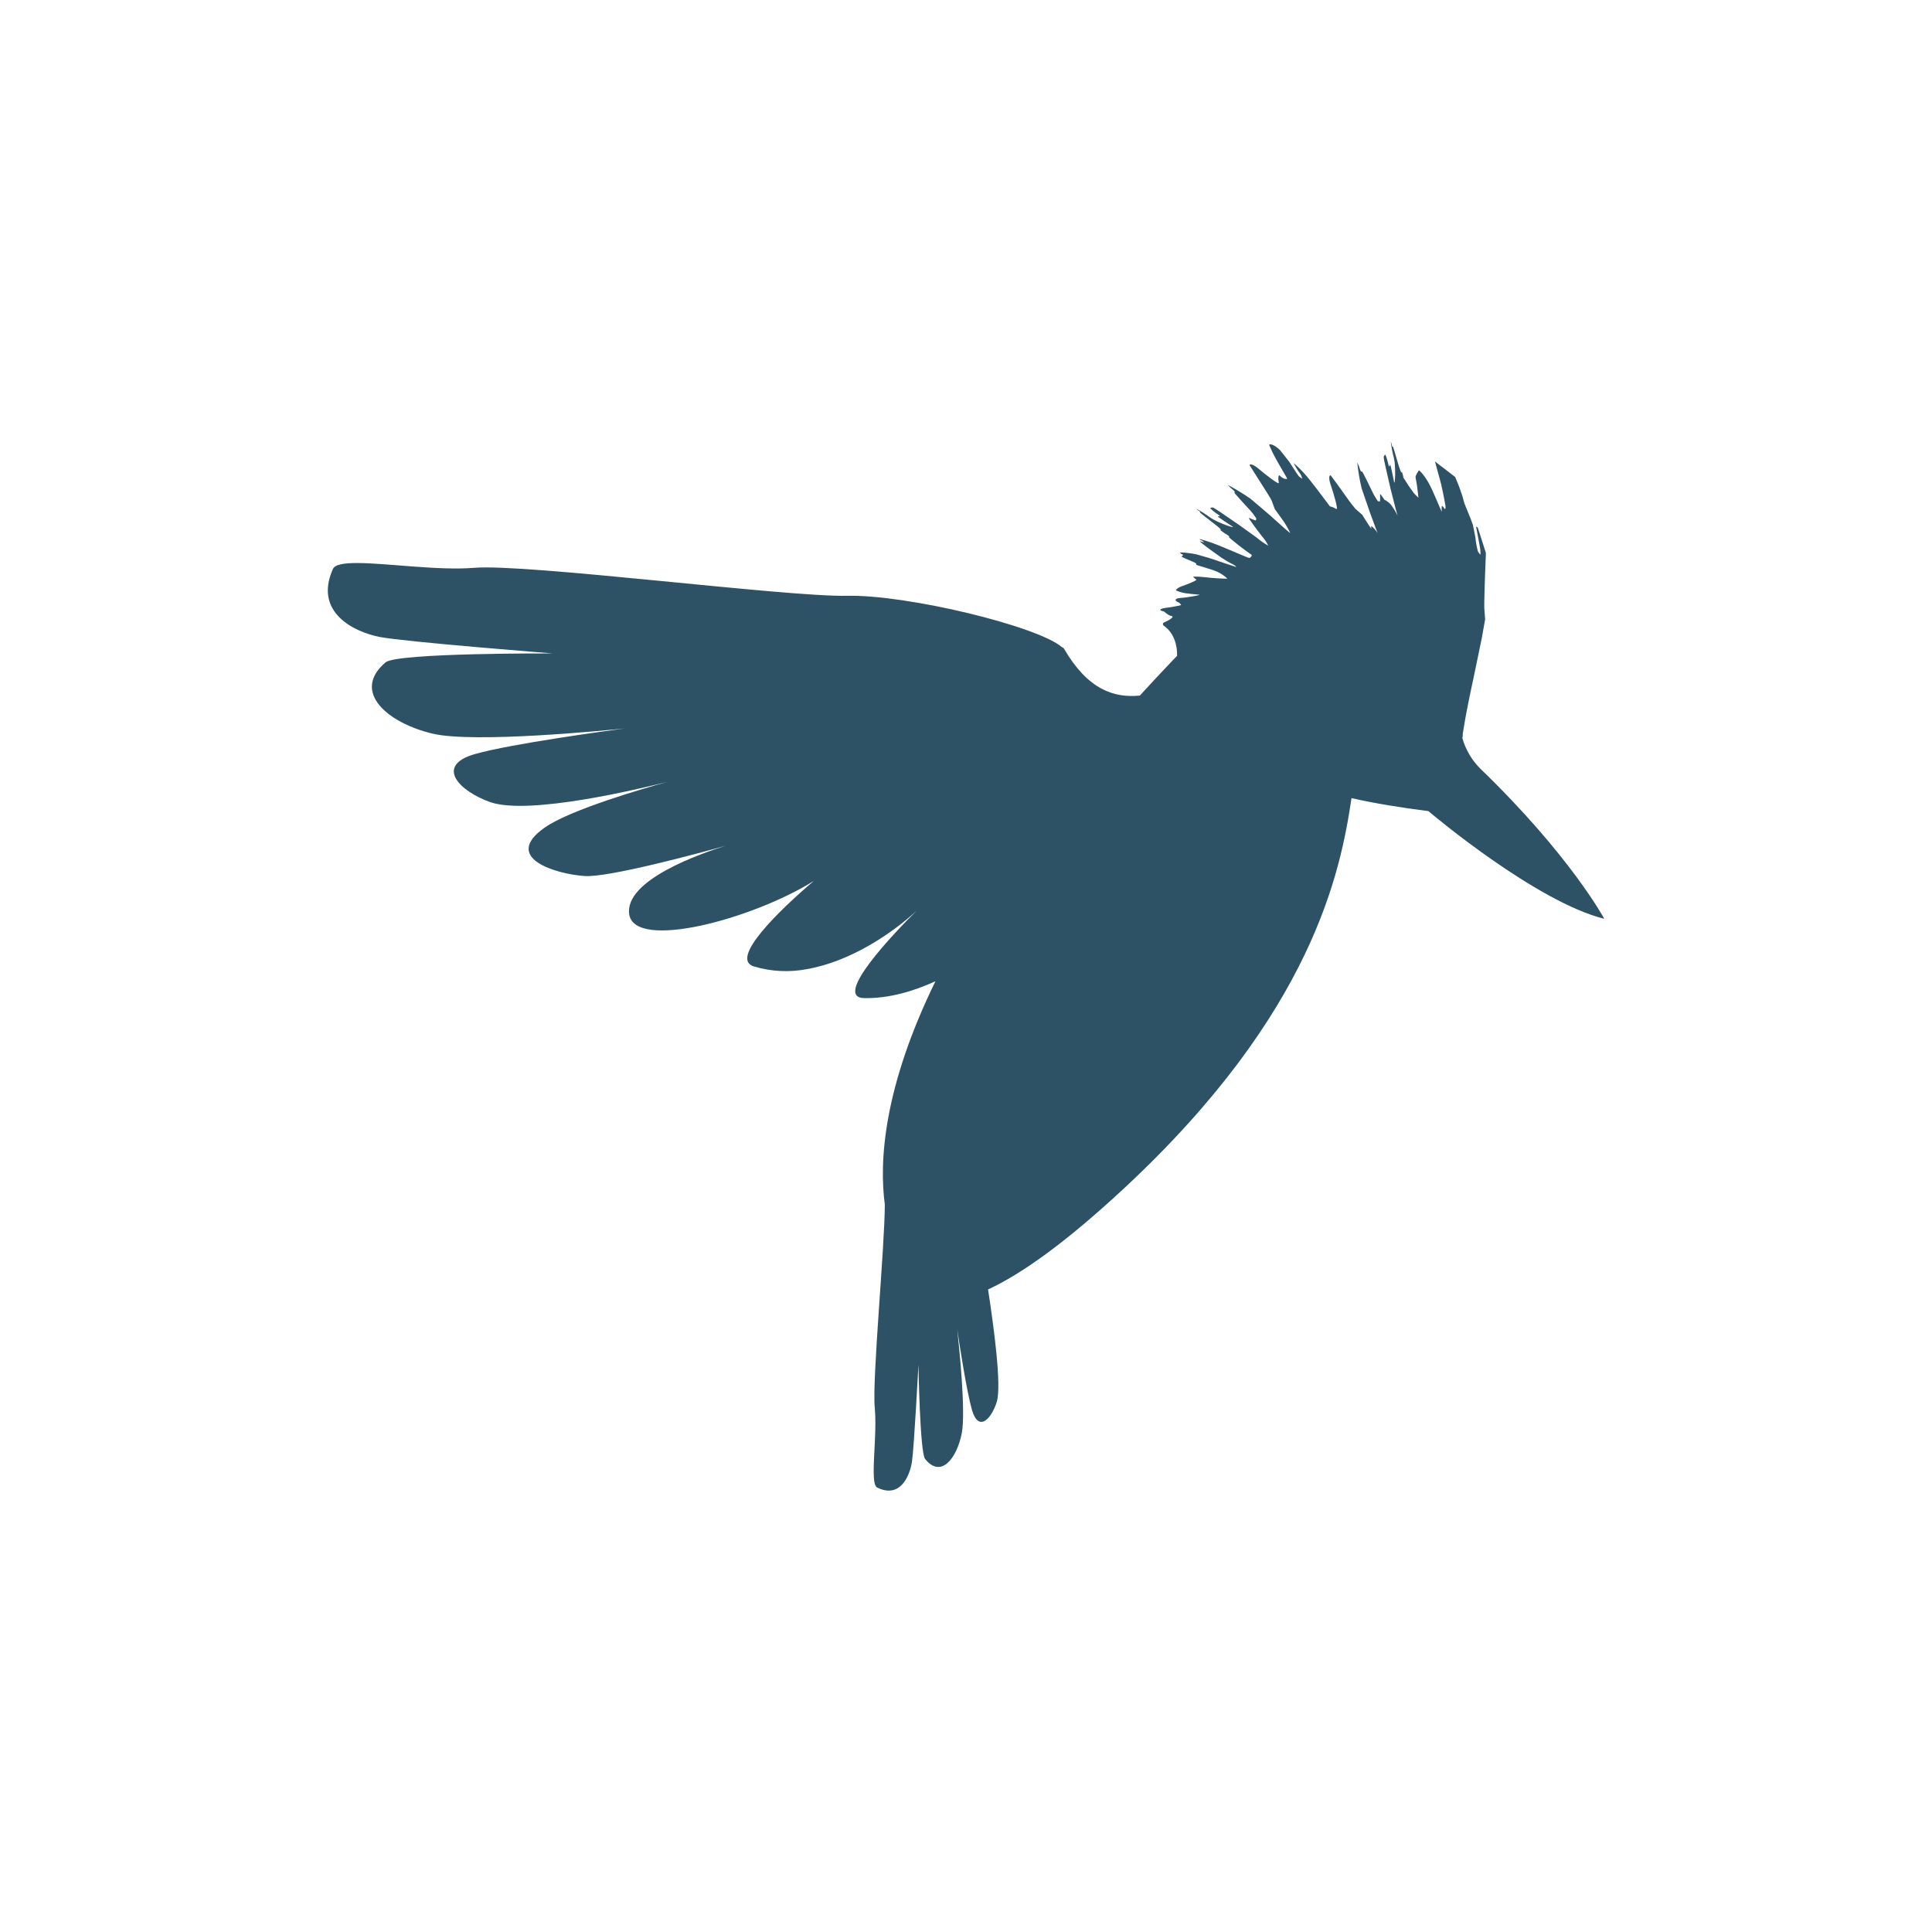
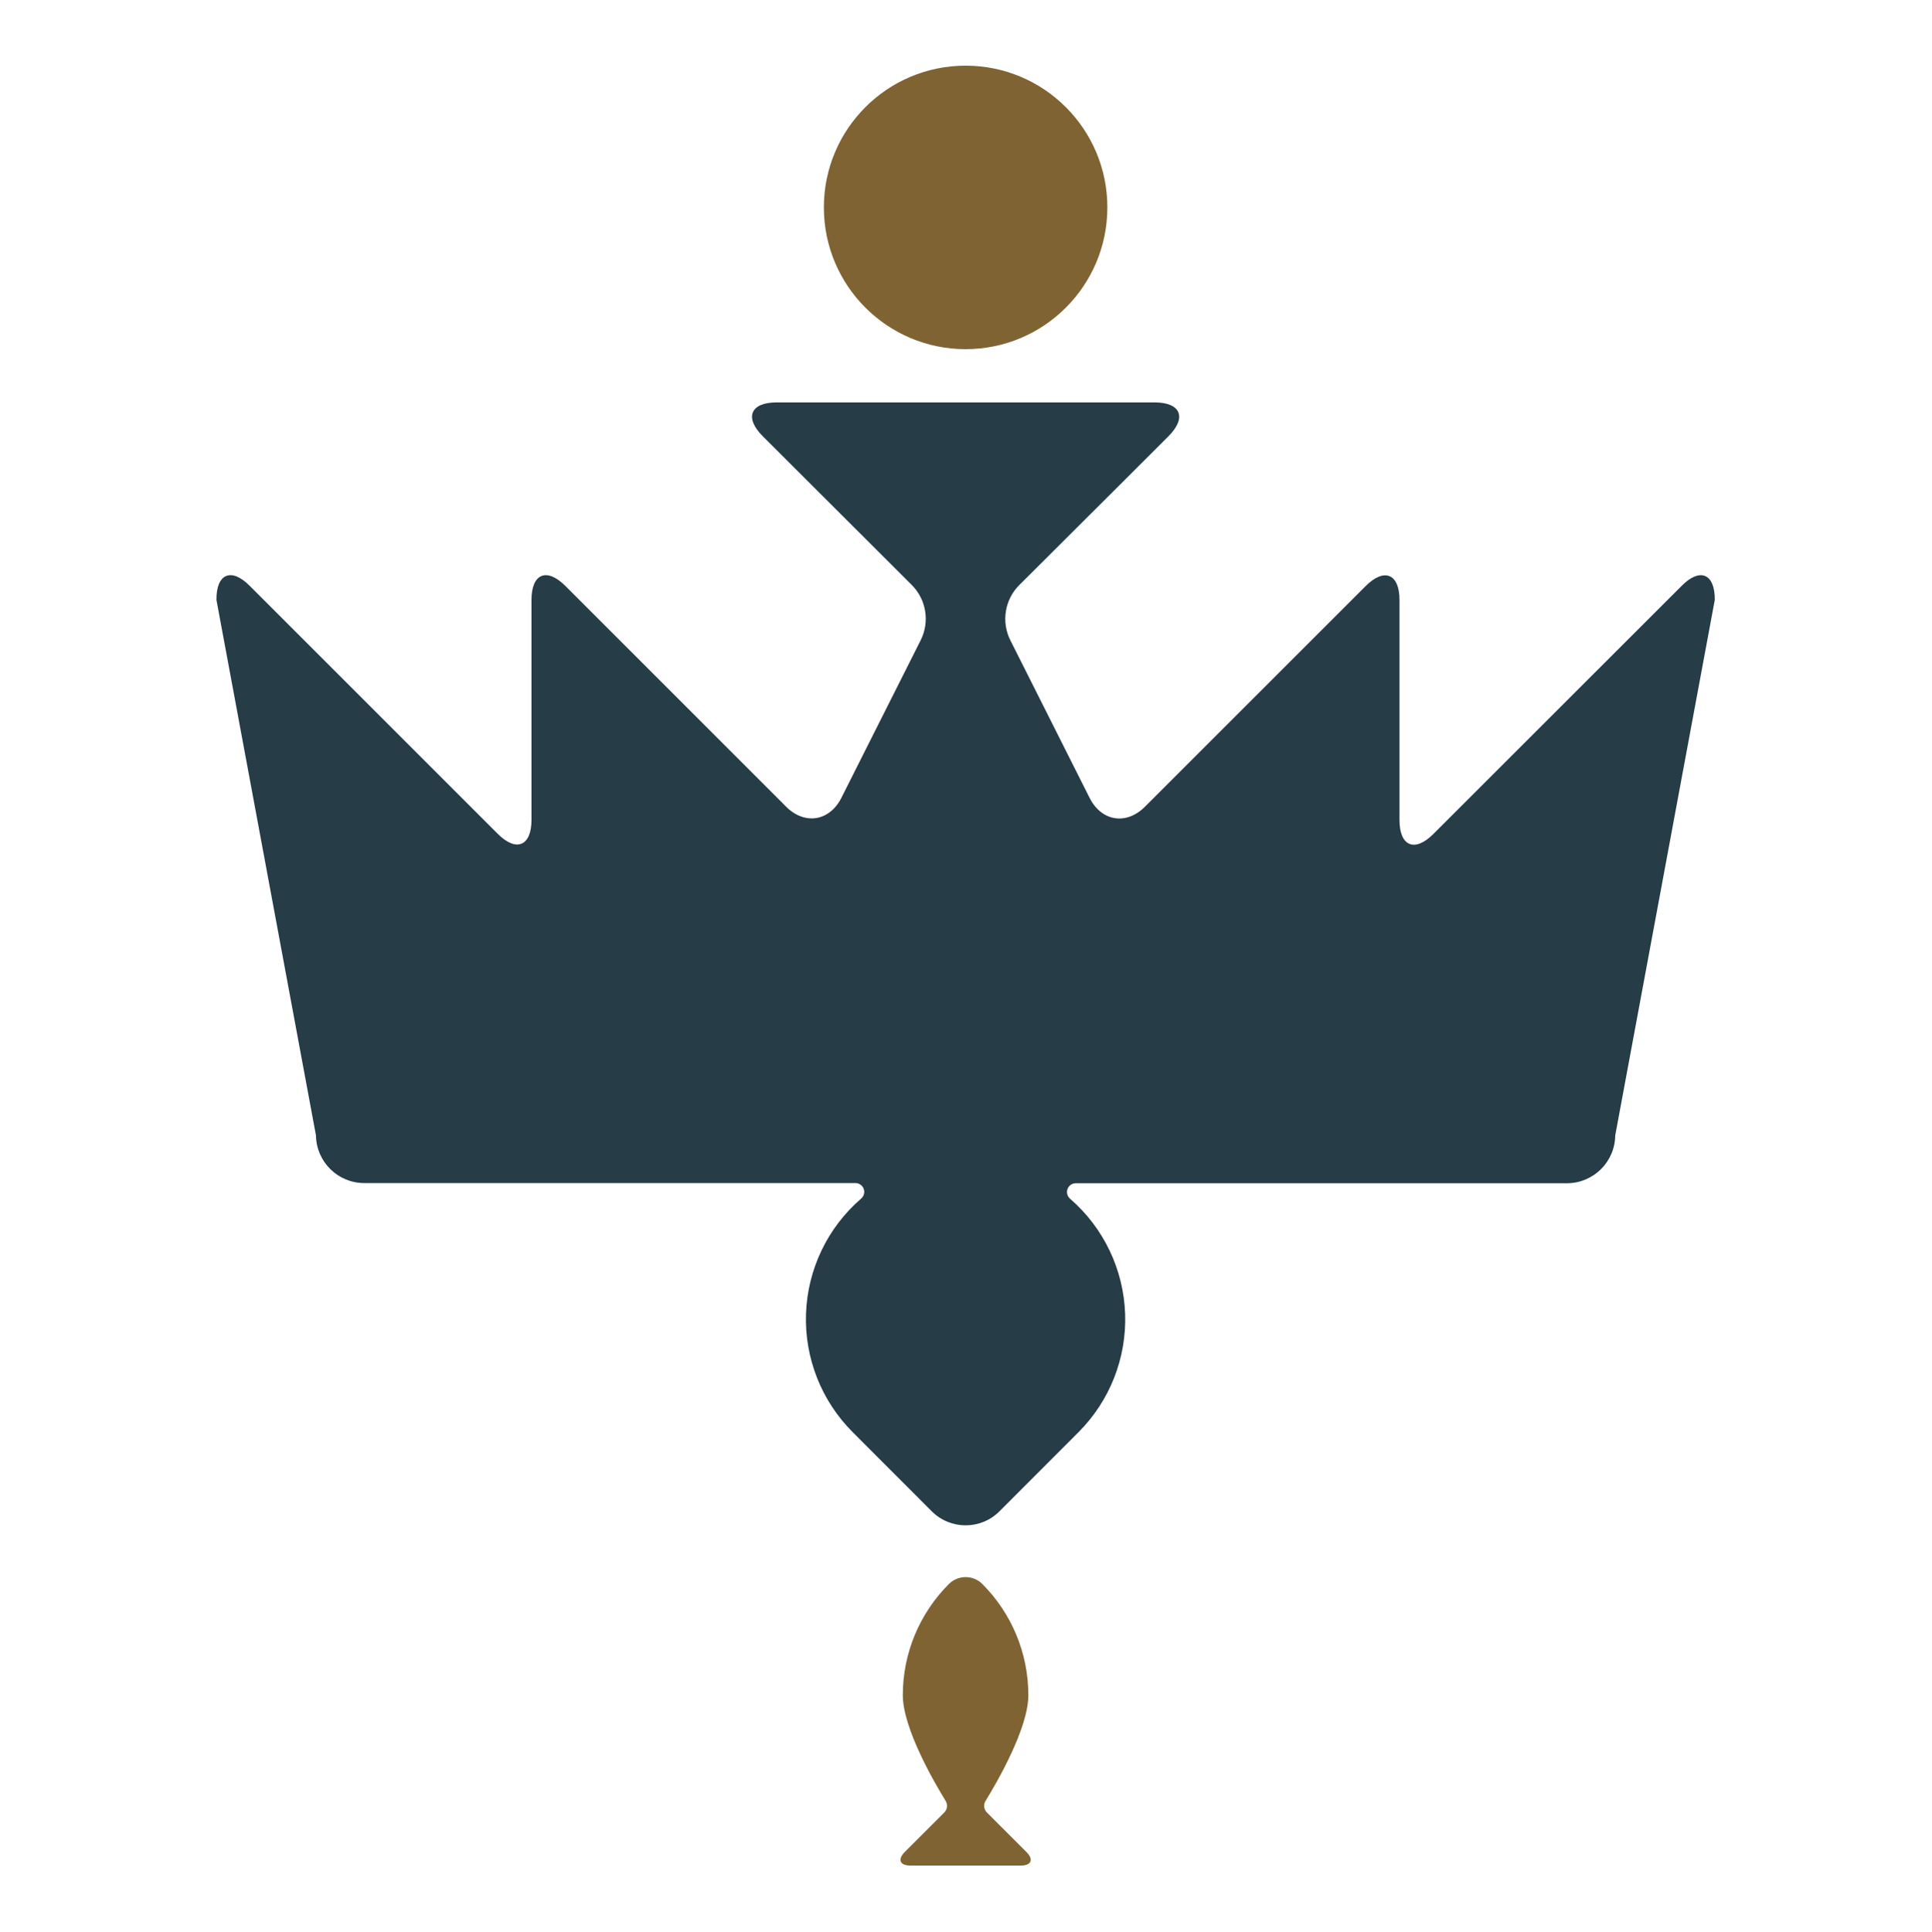
- <svg xmlns="http://www.w3.org/2000/svg" viewBox="0 0 500 500">
+ <svg xmlns="http://www.w3.org/2000/svg" id="Layer_1" data-name="Layer 1" viewBox="0 0 580 580">
  <defs>
-     <style>.a{fill:#2d5266;fill-rule:evenodd;}</style>
+     <style>.cls-1{fill:#7f6333}</style>
  </defs>
-   <path class="a" d="M415.19,237.79c-17.6-4.38-44.54-27.06-44.54-27.06l-1-.82c-7.3-.92-13.9-2-19.88-3.36-2.84,19.08-10,55.46-58.66,100.8-15.56,14.5-27,22.48-35.4,26.36,1.54,10,3.5,24.8,2.28,29-1.38,4.54-4.76,8.08-6.46,2.14-1.38-4.84-3.2-16.78-3.8-20.82.52,4.86,2.24,21.3,1.18,26.86-1.28,6.58-5.42,11.82-9.5,6.68-1.34-1.74-1.72-24.4-1.72-24.4s-1.12,21.52-1.68,25.16-3.06,9.6-9,6.64c-.7-.34-.9-2-.9-4.26,0-4.42.76-11.36.28-16.34-.72-7.26,2.58-41.58,2.6-52.62-1.48-11.12-.4-30.18,13.1-57.8-5.78,2.64-12.08,4.46-18.34,4.36-8.5,0,7.66-16.88,13.52-22.66-6.16,5.72-17,13.16-28.44,15.16a28.86,28.86,0,0,1-13.68-.68c-6.56-1.92,6.62-14.62,15.48-22.16-15.78,9.88-46.26,18.08-47.78,8.7-1.38-8.92,18.66-15.82,24.9-17.78-6.8,1.9-30.5,8.32-36.54,7.82-7.18-.5-21.52-4.64-10.2-12.56,6.62-4.64,25.9-10.2,31.76-11.82-7.3,1.84-35.68,8.68-45.78,5.3-8.14-2.84-14.56-9.48-4.08-12.48,9.52-2.7,34.62-6.06,38.7-6.62-4.74.48-38.7,3.86-49.56,1.36-11.74-2.74-21.22-10.88-12.26-18.48,3.06-2.5,43.28-2.3,43.28-2.3s-38.28-3-44.78-4.26-17.18-6.28-12.14-17.58c.5-1.18,2.84-1.56,6.24-1.56,7.76,0,21,2,30.32,1.24,13.56-1.12,80.86,7.58,96.46,7.24s49.32,7.84,55.64,13.28a1,1,0,0,1,.56.42c6.12,10.54,12.9,12.8,19.62,12.12,2.68-2.92,5.44-5.9,8.32-8.92.44-.46.88-.92,1.32-1.36.1-5.84-3.48-7.8-3.48-7.8-.26-.32-.32-.68.22-.9,1-.38,2.76-1.46,1.82-1.6s-1.74-1.16-2.1-1.22l-.3-.08-.28-.08c-.52-.26,0-.58,1.18-.74a31.08,31.08,0,0,0,4-.72,1.75,1.75,0,0,0-1-.84c-.56-.2-.88-.9.84-1s5.54-.8,4.86-.84-2.94-.3-3.56-.38a9.63,9.63,0,0,1-2.46-.72c-.14-.18.54-.8,1.66-1.16s3.84-1.46,3.58-1.64a5.09,5.09,0,0,1-.86-.78,20.6,20.6,0,0,1,3,.14,57.78,57.78,0,0,0,5.9.4,8.7,8.7,0,0,0-2.52-1.74c-1.44-.74-5.82-1.8-5.58-1.92s-.08-.46-.88-.76-3.08-1.26-2.88-1.36.54-.38.32-.46-.8-.38-.68-.56l.08,0a23.43,23.43,0,0,1,4.14.5l3.28.94c3.58,1.22,6.7,2.24,6.92,2.3s-.12-.42-1.3-.92l-1-.56a28,28,0,0,1-2.72-1.82l-1.54-1.1c-1.82-1.34-3.06-2.34-2.7-2.22a8.85,8.85,0,0,0,1.1.28,3.55,3.55,0,0,0-1.08-.68c-.64-.28,0-.26,2.84.72s9.64,4.06,9.9,4,.84-.66.48-.88-1.92-1.36-2.82-2.06-3-2.38-3-2.5c.16,0,.26-.14-.3-.48a15,15,0,0,1-1.94-1.34l.16,0c.22,0-.5-.7-1.62-1.54s-3.78-2.94-3.78-3,.16-.14-.1-.3a4.61,4.61,0,0,1-.9-.68,26.68,26.68,0,0,1,3.6,2.26c1.92,1.38,6.88,3.06,5.82,2.36s-3.82-2.52-3.82-2.56.24-.12.44-.06.22-.12-.38-.5a12,12,0,0,1-2-1.6.89.89,0,0,1,.8-.16c.32.12,3.64,2.36,6.82,4.58l2.86,2.06,1.5,1.08a20.68,20.68,0,0,0,3.06,2.14,11.43,11.43,0,0,0-1.74-2.58c-1-1.3-3.7-4.84-3.22-4.62a13.17,13.17,0,0,0,1.7.66.67.67,0,0,0,.12-.58,18.2,18.2,0,0,0-2.22-2.76c-1-1.06-3.4-3.72-3.4-3.8s.26-.24-.2-.62a11.09,11.09,0,0,1-1.52-1.44,59.3,59.3,0,0,1,5.8,3.52l2.58,2.18,2.62,2.24c2.68,2.44,4.94,4.42,5.18,4.54a23.41,23.41,0,0,0-2.22-3.74l-1.28-1.76-.52-.72-.82-2.24c-.12-.3-1.28-2.18-2.12-3.48s-3.26-5.12-3.52-5.54.6-.6,2.22.78,5.46,4.4,5.28,3.66-.2-2.42.34-1.76,2.16,1.18,1.72.46-2-3.44-2.54-4.4a40,40,0,0,1-2-4.06c-.06-.34,1.08-.34,2.76,1.28l1.2,1.5,1.24,1.58c1.18,1.86,2.28,3.54,2.5,3.76s.8.62.84.56a4,4,0,0,0-.66-1.44,16.06,16.06,0,0,1-1.56-2.58,30.43,30.43,0,0,1,4.3,4.54c1.22,1.5,3.42,4.46,5.1,6.68a5,5,0,0,1,1.64.68c.64.42-.76-4.28-1.46-6.28s-.22-2.72.08-2.34,3,4.06,3.86,5.32,2.22,3,2.46,3.24,1.08.94,1.8,1.58l.46.76,1.18,1.84c.24.34.46.68.68,1a2,2,0,0,1,0-.74,7,7,0,0,1,1.62,1.84c-.44-1.2-1.14-3.06-1.92-5.16l-1.12-3.26-1.1-3.2a54.08,54.08,0,0,1-1.12-6.68,13,13,0,0,1,.76,1.94c.18.56.48.52.5.4.12.06,1.68,3.28,2.32,4.58a19.81,19.81,0,0,0,1.72,3.08.69.69,0,0,0,.6.08,13.4,13.4,0,0,0,0-1.82c0-.24.5.44,1.14,1.42a5.34,5.34,0,0,1,1.56,1.14,14.77,14.77,0,0,1,1.84,3c-.14-.56-.32-1.2-.52-1.88l-.46-1.82-.86-3.38c-.88-3.78-1.78-7.72-1.76-8.06a.92.92,0,0,1,.44-.68,13.42,13.42,0,0,1,.76,2.48c.14.66.3.72.32.5a.53.53,0,0,1,.18-.36c.08,0,.78,3.26,1,4.48s.52-4-.06-6.28a27.43,27.43,0,0,1-.8-4.2,5.44,5.44,0,0,1,.32,1.1c.06.3.18.3.24.22s1,3.32,1.4,4.62.76,2.26.84,2.06l.08-.14a6.83,6.83,0,0,1,.4,1.5,4.65,4.65,0,0,1,.34.52,41.61,41.61,0,0,0,2.4,3.52c.3.34,1.1,1.12,1.14,1.14l-.16-1.44a37.21,37.21,0,0,0-.58-3.8c-.14-.48.8-1.68.84-1.84s1.3,1.06,2.52,3.22c1.16,2,3.14,7.08,3.42,7.5a7.06,7.06,0,0,1,0-1.52c.1,0,.44.22.6.58s.5.36.32-.8-1-5.28-1.38-6.54-.62-2.28-1.3-4.74l5.22,4c.74,1.68,1,2.46,1.36,3.42s.76,2.34.94,3.08,1.7,4.1,2.28,5.86l.34,1.66.32,1.62a21,21,0,0,0,.66,3.66c.14.24.56.8.66.8a10.52,10.52,0,0,0-.24-2.44c-.26-1.32-.9-4.78-.9-4.82a.79.79,0,0,1,.46.34l.08.24,2,6.26c-.3,7-.46,13.4-.42,14.18s.22,2.9.22,3-.42,2.46-.88,4.92c-.22,1.12-.7,3.46-1.24,6-.62,3.06-1.32,6.32-1.64,7.78-.44,2-1.42,7-1.86,9.88a11.15,11.15,0,0,0-.22,2s0,.06-.08.08,0,0,0,0a18.23,18.23,0,0,0,4.7,8C406.43,221.45,415.19,237.79,415.19,237.79Z" />
+   <circle class="cls-1" cx="290" cy="62.29" r="42.57" />
+   <path d="M515 180.16L485.1 341a14.52 14.52 0 01-14.46 14.36H323.08a2.64 2.64 0 00-1.73 4.63l.06.06a47.91 47.91 0 012.48 70.09l-23.74 23.76a14.36 14.36 0 01-20.3 0l-23.74-23.76a47.91 47.91 0 012.48-70.14l.06-.06a2.64 2.64 0 00-1.73-4.63H109.35A14.52 14.52 0 0194.89 341L65 180.16c-.06-7.9 4.47-9.8 10-4.21l74.47 74.46c5.58 5.59 10.15 3.7 10.15-4.2v-66.05c0-7.9 4.57-9.79 10.15-4.21l66.32 66.32c5.59 5.59 13.06 4.38 16.61-2.67l23.8-47.31a14.37 14.37 0 00-2.69-16.63L229.07 131c-5.59-5.58-3.7-10.15 4.2-10.15h113.46c7.9 0 9.78 4.56 4.21 10.15 0 0-30.4 30.37-44.8 44.69a14.35 14.35 0 00-2.69 16.63l23.79 47.31c3.55 7.05 11 8.26 16.6 2.67l66.32-66.3c5.59-5.58 10.15-3.69 10.15 4.21v66.06c0 7.9 4.57 9.79 10.16 4.21L505 176c5.53-5.64 10.06-3.74 10 4.16z" fill="#263c47" />
+   <path class="cls-1" d="M306.59 560.28h-33.18c-3.16 0-3.92-1.83-1.69-4.07l11.85-11.84a2.87 2.87 0 00.42-3.53c-3.41-5.53-12.85-21.79-12.85-31.72A47.14 47.14 0 01285 475.7a7.12 7.12 0 0110 0 47.18 47.18 0 0113.84 33.42c0 9.93-9.43 26.19-12.84 31.72a2.86 2.86 0 00.41 3.53l11.85 11.84c2.25 2.24 1.49 4.07-1.67 4.07z" />
</svg>
